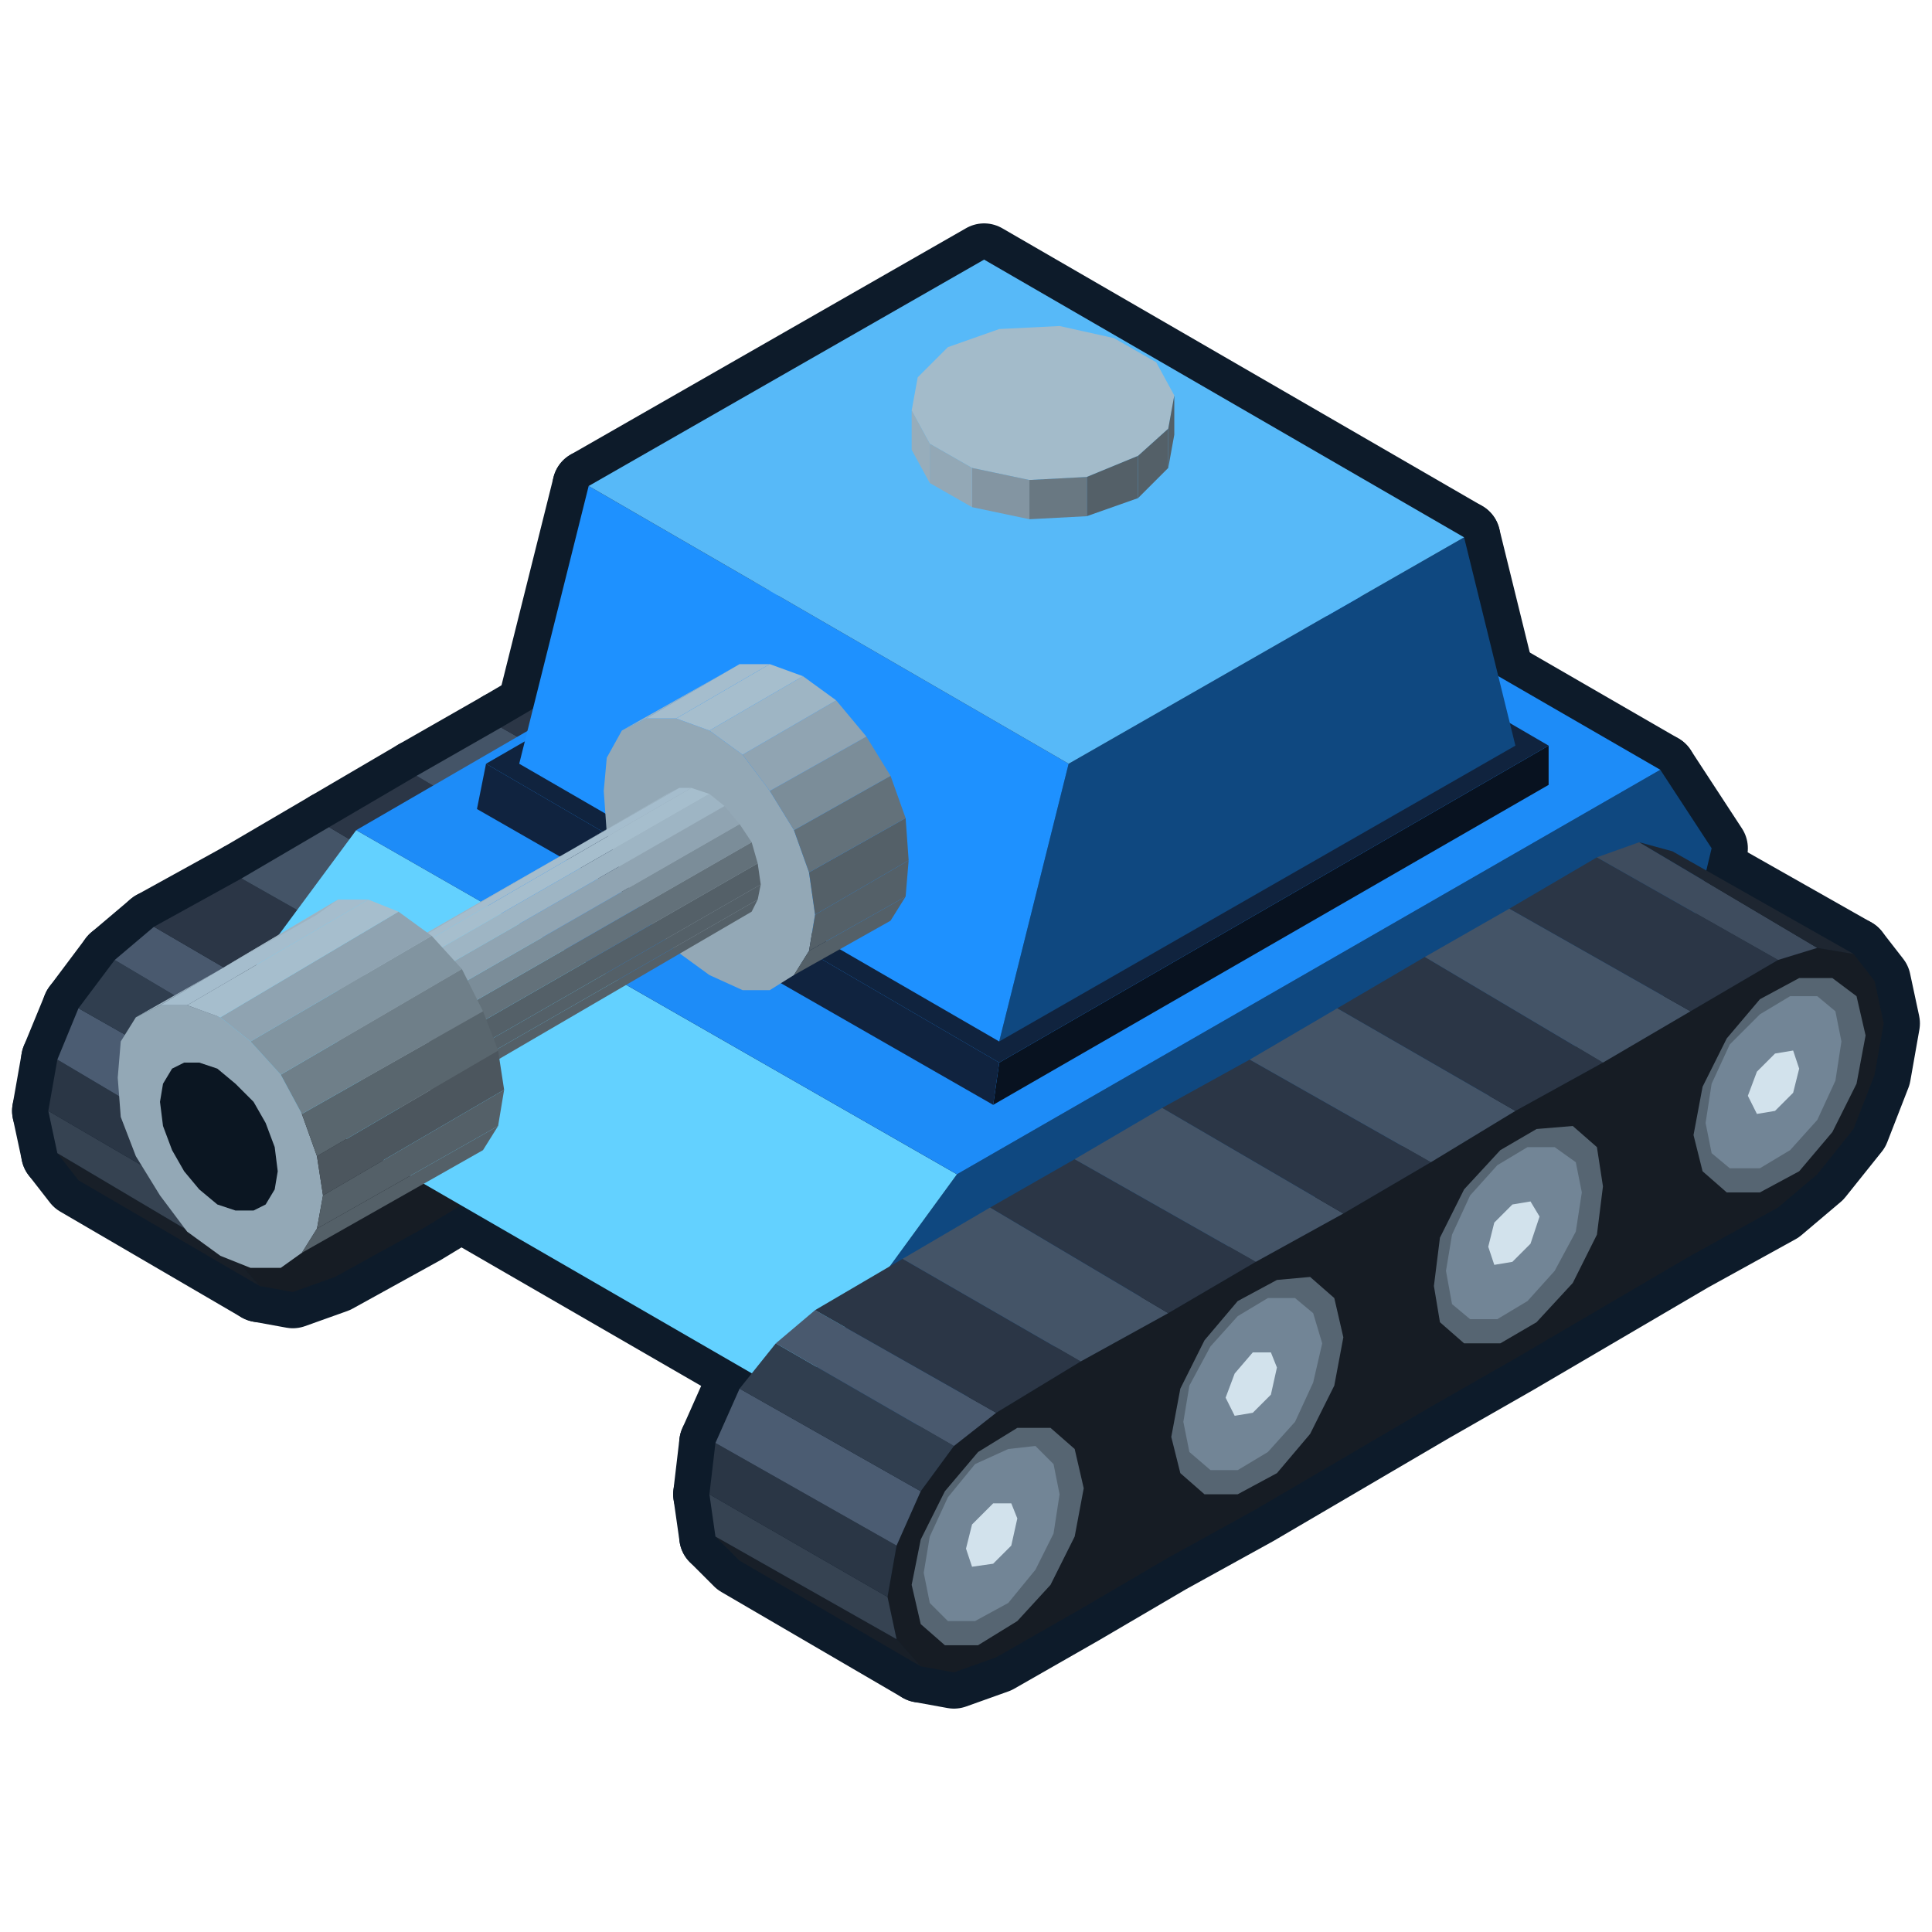
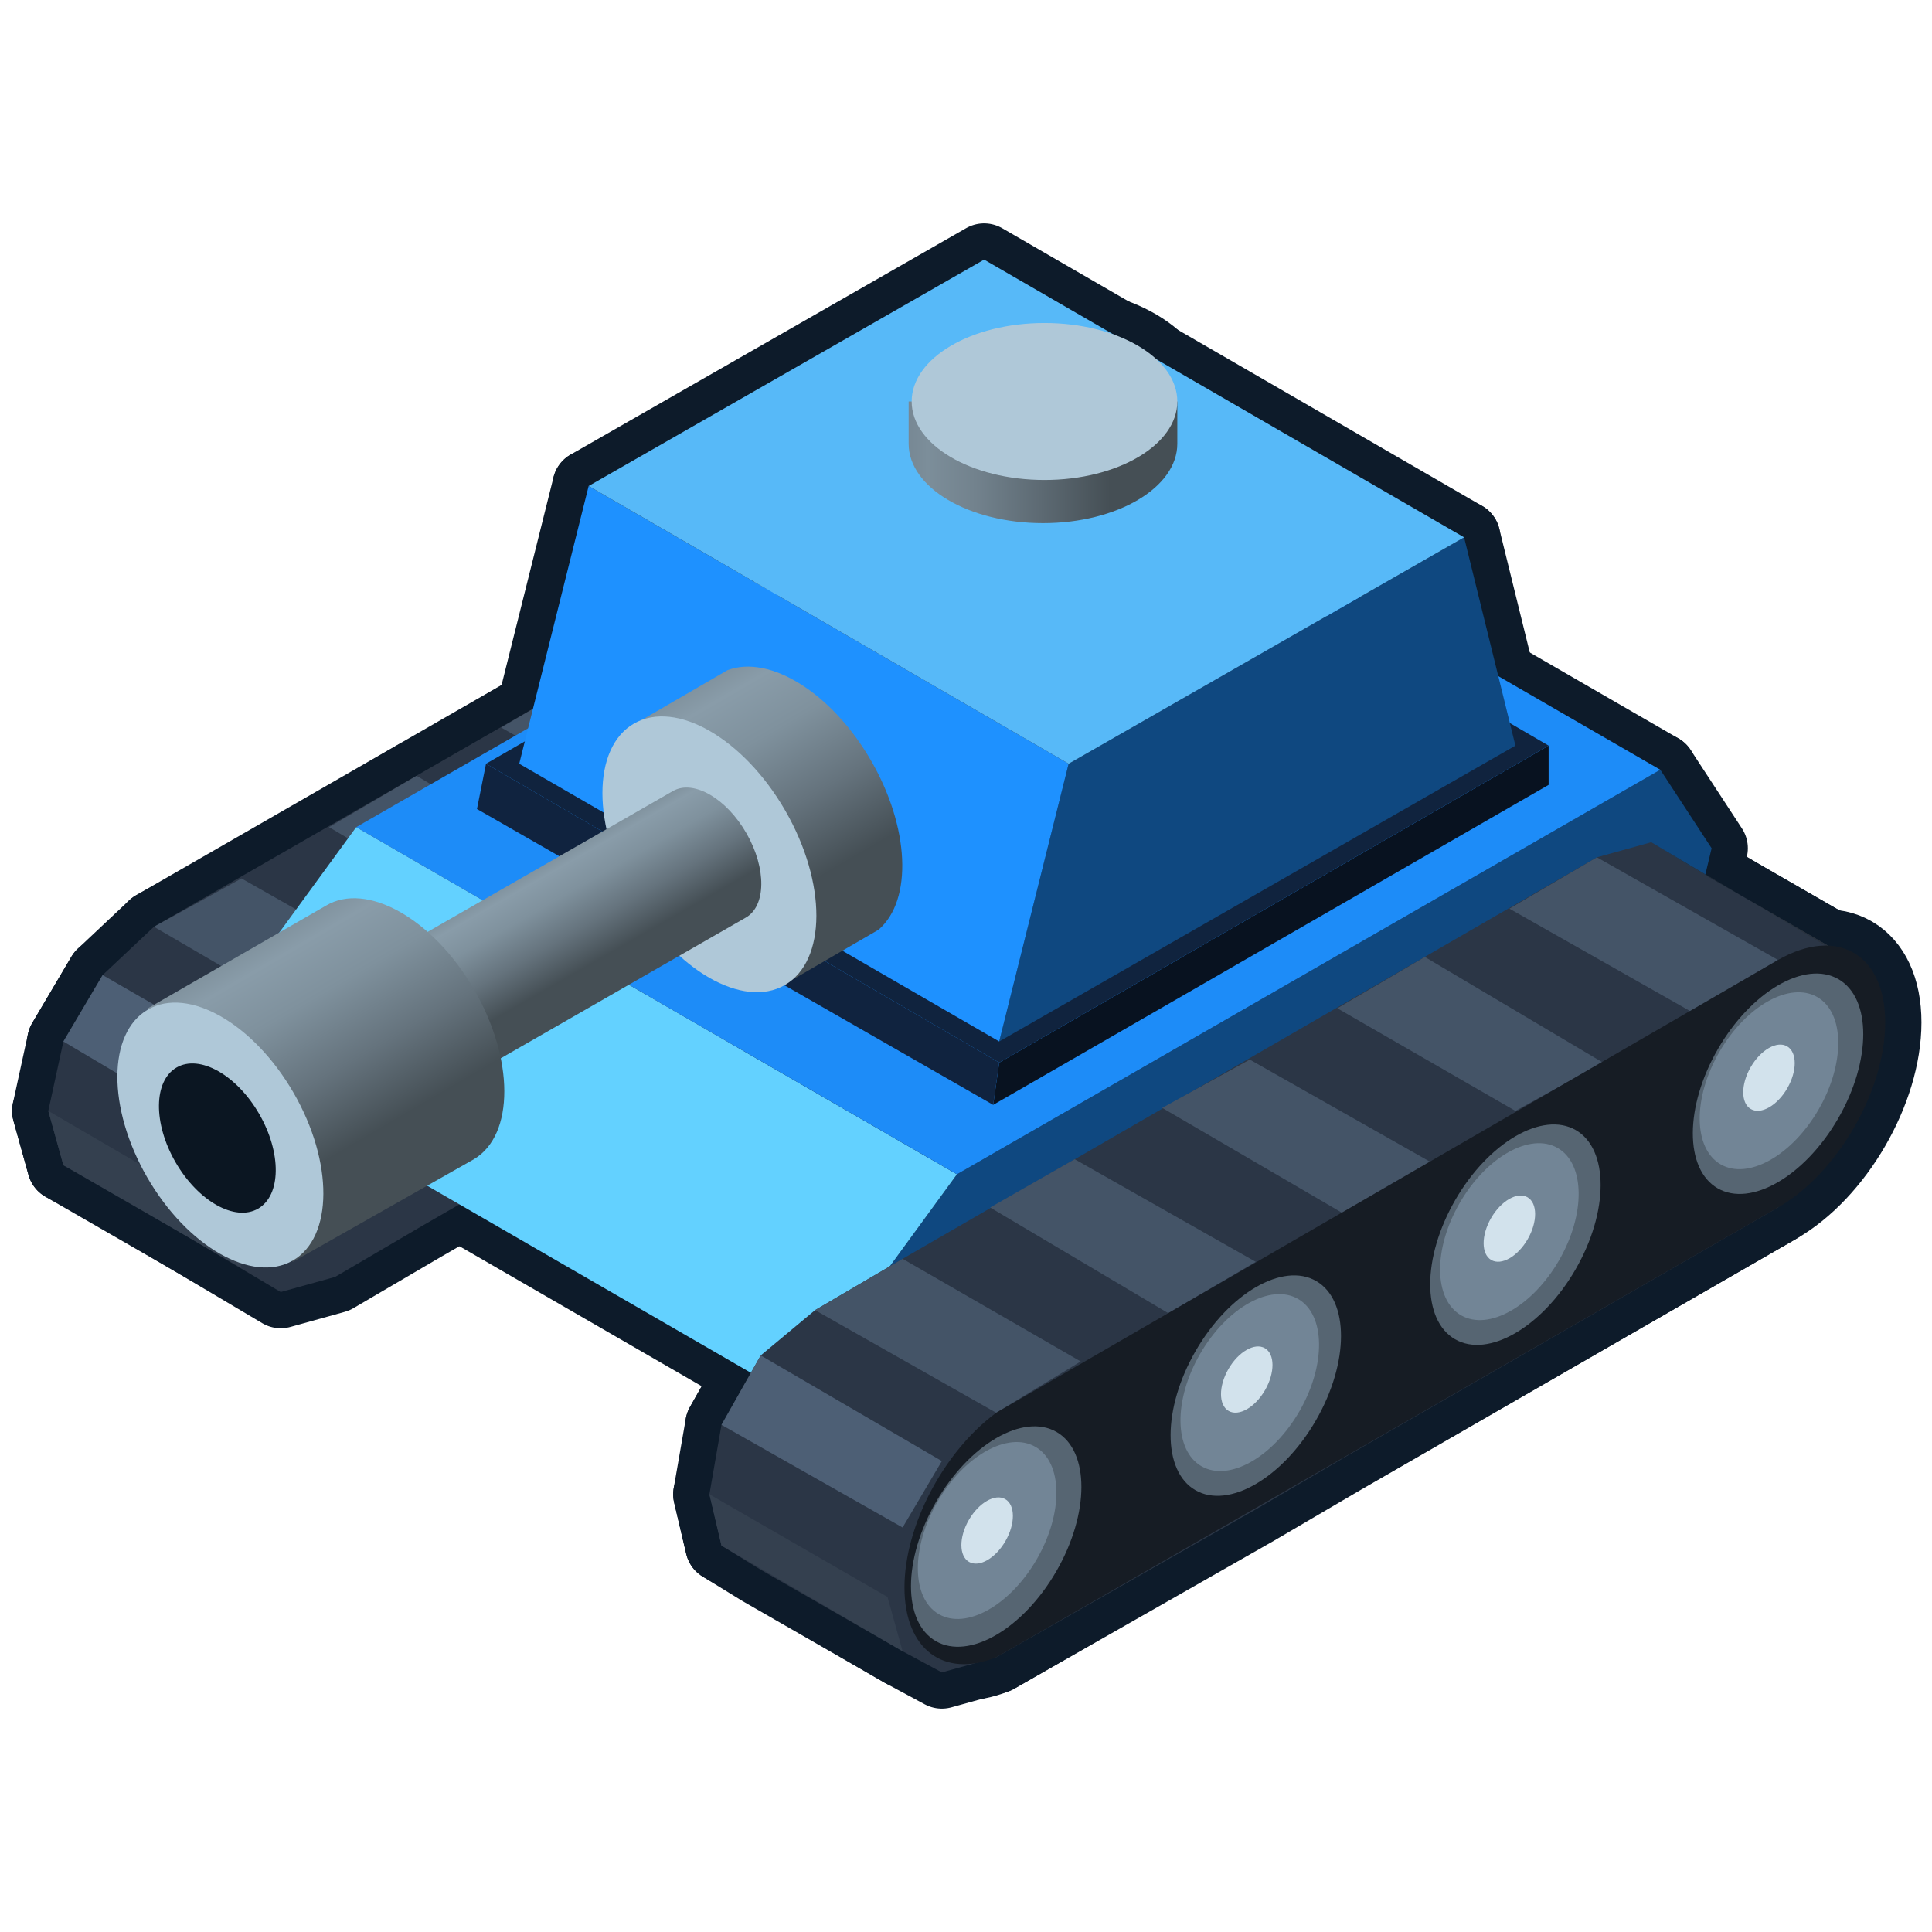
- <svg xmlns="http://www.w3.org/2000/svg" viewBox="0 0 64 64">
-   <g fill="#0d1b2a" stroke="#0d1b2a" stroke-width="2.4" stroke-linejoin="round">
-     <path d="M11.1 42.3L9.7 42.8L8.6 42.6L7.8 41.7L7.6 40.3L7.8 38.6L8.6 36.8L9.7 35.3L11.1 34.2L14 32.5L16.8 30.9L19.7 29.2L22.6 27.5L25.5 25.9L28.4 24.2L31.2 22.5L34.1 20.9L37 19.2L38.3 18.7L39.5 19L40.3 19.8L40.5 21.3L40.3 23L39.5 24.7L38.3 26.3L37 27.4L34.1 29L31.2 30.7L28.4 32.3L25.5 34L22.6 35.7L19.7 37.3L16.8 39L14 40.7Z" />
-     <path d="M2.6 39.1L1.9 38.2L7.8 41.7L8.6 42.6Z" />
-     <path d="M1.9 38.2L1.6 36.8L7.6 40.3L7.8 41.7Z" />
-     <path d="M1.6 36.8L1.9 35.1L7.8 38.6L7.6 40.3Z" />
-     <path d="M1.9 35.1L2.6 33.4L8.6 36.8L7.8 38.6Z" />
-     <path d="M2.6 33.4L3.8 31.8L9.7 35.3L8.6 36.8Z" />
-     <path d="M3.8 31.8L5.1 30.7L11.1 34.2L9.7 35.3Z" />
-     <path d="M5.1 30.7L8 29.1L14 32.5L11.1 34.2Z" />
-     <path d="M8 29.1L10.9 27.4L16.8 30.9L14 32.5Z" />
-     <path d="M10.9 27.4L13.8 25.7L19.7 29.2L16.8 30.9Z" />
-     <path d="M13.8 25.7L16.6 24.1L22.6 27.5L19.7 29.2Z" />
-     <path d="M16.6 24.1L19.5 22.4L25.5 25.9L22.6 27.5Z" />
-     <path d="M19.5 22.4L22.4 20.8L28.4 24.2L25.5 25.9Z" />
-     <path d="M22.4 20.8L25.3 19.1L31.2 22.5L28.4 24.2Z" />
-     <path d="M25.3 19.1L28.2 17.4L34.1 20.9L31.2 22.5Z" />
-     <path d="M28.2 17.4L31 15.8L37 19.2L34.1 20.9Z" />
-     <path d="M31 15.8L32.4 15.3L38.3 18.7L37 19.2Z" />
-     <path d="M32.4 15.3L33.5 15.5L39.5 19L38.3 18.7Z" />
-     <path d="M55.6 32.7L28.9 48.1L26.3 46.3L31.7 38.9L55 25.5L56.7 28.1Z" />
-     <path d="M6.4 34.8L11.8 27.5L31.7 38.9L26.3 46.3Z" />
-     <path d="M11.8 27.5L35.1 14L55 25.5L31.7 38.9Z" />
-     <path d="M33 54.9L31.6 55.4L30.5 55.2L29.7 54.3L29.4 52.9L29.7 51.2L30.5 49.4L31.6 47.9L33 46.8L35.8 45.1L38.7 43.5L41.6 41.8L44.5 40.2L47.4 38.5L50.2 36.8L53.1 35.2L56 33.5L58.9 31.8L60.2 31.4L61.4 31.6L62.1 32.5L62.4 33.9L62.1 35.6L61.4 37.4L60.2 38.9L58.9 40L56 41.6L53.1 43.3L50.2 45L47.4 46.6L44.5 48.3L41.6 50L38.7 51.6L35.8 53.3Z" />
-     <path d="M24.5 51.7L23.7 50.9L29.7 54.3L30.5 55.2Z" />
-     <path d="M23.7 50.9L23.5 49.5L29.4 52.9L29.7 54.3Z" />
-     <path d="M23.5 49.5L23.7 47.8L29.7 51.2L29.4 52.9Z" />
-     <path d="M23.7 47.8L24.5 46L30.5 49.4L29.7 51.2Z" />
-     <path d="M24.5 46L25.7 44.5L31.6 47.9L30.5 49.4Z" />
-     <path d="M25.7 44.5L27 43.4L33 46.8L31.6 47.9Z" />
-     <path d="M27 43.4L29.9 41.7L35.8 45.1L33 46.8Z" />
-     <path d="M29.9 41.7L32.8 40L38.7 43.5L35.8 45.1Z" />
-     <path d="M32.8 40L35.6 38.4L41.6 41.8L38.7 43.5Z" />
-     <path d="M35.6 38.4L38.5 36.7L44.5 40.2L41.6 41.8Z" />
-     <path d="M38.5 36.7L41.4 35.1L47.4 38.5L44.5 40.2Z" />
-     <path d="M41.4 35.1L44.3 33.4L50.2 36.8L47.4 38.5Z" />
-     <path d="M44.3 33.4L47.2 31.7L53.1 35.2L50.2 36.8Z" />
-     <path d="M47.2 31.7L50 30.1L56 33.5L53.1 35.2Z" />
-     <path d="M50 30.1L52.9 28.4L58.9 31.8L56 33.5Z" />
-     <path d="M52.9 28.4L54.3 27.9L60.2 31.4L58.9 31.8Z" />
-     <path d="M54.3 27.9L55.4 28.2L61.4 31.6L60.2 31.4Z" />
-     <path d="M56.1 37.6L56.4 36L57.2 34.4L58.3 33.1L59.6 32.4L60.7 32.4L61.5 33L61.8 34.3L61.5 35.9L60.7 37.5L59.6 38.8L58.3 39.5L57.2 39.5L56.4 38.8Z" />
-     <path d="M56.5 37.2L56.7 35.9L57.3 34.6L58.3 33.6L59.3 33L60.2 33L60.8 33.5L61 34.5L60.8 35.8L60.2 37.1L59.3 38.1L58.3 38.7L57.3 38.7L56.7 38.2Z" />
-     <path d="M57.9 36.3L58.2 35.5L58.8 34.9L59.4 34.8L59.6 35.4L59.4 36.2L58.8 36.8L58.2 36.9Z" />
-     <path d="M47.5 42.6L47.7 41L48.5 39.4L49.7 38.1L50.9 37.4L52.1 37.3L52.9 38L53.1 39.3L52.9 40.9L52.1 42.5L50.9 43.8L49.7 44.5L48.5 44.5L47.7 43.8Z" />
-     <path d="M47.9 42.1L48.1 40.9L48.7 39.6L49.6 38.6L50.6 38L51.5 38L52.2 38.5L52.4 39.5L52.2 40.8L51.5 42.1L50.6 43.1L49.6 43.7L48.7 43.7L48.1 43.2Z" />
-     <path d="M49.3 41.3L49.5 40.5L50.1 39.9L50.7 39.8L51 40.3L50.7 41.2L50.1 41.8L49.5 41.9Z" />
-     <path d="M38.8 47.6L39.1 46L39.9 44.4L41 43.1L42.3 42.4L43.4 42.3L44.2 43L44.5 44.3L44.2 45.9L43.4 47.5L42.3 48.8L41 49.5L39.9 49.5L39.1 48.8Z" />
-     <path d="M39.2 47.1L39.4 45.9L40.1 44.6L41 43.6L42 43L42.9 43L43.5 43.5L43.8 44.5L43.5 45.8L42.9 47.1L42 48.1L41 48.7L40.1 48.7L39.4 48.1Z" />
-     <path d="M40.6 46.3L40.9 45.5L41.5 44.8L42.1 44.8L42.3 45.3L42.1 46.2L41.5 46.8L40.9 46.9Z" />
-     <path d="M30.2 52.5L30.5 51L31.3 49.4L32.4 48.1L33.7 47.3L34.8 47.3L35.6 48L35.9 49.3L35.6 50.9L34.8 52.5L33.7 53.7L32.4 54.5L31.3 54.5L30.5 53.8Z" />
-     <path d="M30.6 52.1L30.8 50.9L31.4 49.6L32.3 48.5L33.4 48L34.3 47.9L34.9 48.5L35.1 49.5L34.9 50.8L34.3 52L33.4 53.1L32.3 53.7L31.4 53.7L30.8 53.1Z" />
-     <path d="M32 51.3L32.2 50.5L32.9 49.8L33.5 49.8L33.7 50.3L33.5 51.2L32.9 51.8L32.2 51.9Z" />
-     <path d="M51.3 26L32.9 36.6L33.1 35.2L51.3 24.7Z" />
-     <path d="M15.8 26.8L16.1 25.3L33.1 35.2L32.9 36.6Z" />
-     <path d="M16.1 25.3L34.3 14.8L51.3 24.7L33.1 35.2Z" />
-     <path d="M50.2 24.7L33.1 34.5L35.4 25.3L48.5 17.8Z" />
-     <path d="M17.2 25.3L19.5 16.1L35.4 25.3L33.1 34.5Z" />
-     <path d="M19.5 16.1L32.6 8.6L48.5 17.8L35.4 25.3Z" />
-     <path d="M37.7 15.1L36 15.8L34.1 15.9L32.2 15.5L30.8 14.7L30.2 13.6L30.4 12.5L31.4 11.5L33.1 10.9L35.1 10.8L36.9 11.2L38.3 12L38.9 13.1L38.7 14.2Z" />
-     <path d="M37.7 16.5L36 17.1L36 15.8L37.7 15.1Z" />
-     <path d="M36 17.1L34.1 17.2L34.1 15.9L36 15.8Z" />
-     <path d="M34.1 17.2L32.2 16.8L32.2 15.5L34.1 15.9Z" />
-     <path d="M32.2 16.8L30.8 16L30.8 14.7L32.2 15.5Z" />
-     <path d="M30.8 16L30.2 14.9L30.2 13.6L30.8 14.7Z" />
-     <path d="M38.9 14.4L38.7 15.5L38.7 14.2L38.9 13.1Z" />
-     <path d="M38.7 15.5L37.7 16.5L37.7 15.1L38.7 14.2Z" />
-     <path d="M27 30.3L26.8 28.9L26.3 27.5L25.5 26.2L24.6 25L23.5 24.2L22.4 23.8L21.4 23.8L20.6 24.2L20.1 25.1L20 26.2L20.1 27.6L20.6 29L21.4 30.4L22.4 31.5L23.5 32.3L24.6 32.8L25.5 32.8L26.3 32.3L26.8 31.5Z" />
-     <path d="M30.1 28.5L30 27.1L26.8 28.9L27 30.3Z" />
-     <path d="M30 27.1L29.5 25.7L26.3 27.5L26.8 28.9Z" />
-     <path d="M29.5 25.7L28.7 24.4L25.5 26.2L26.3 27.5Z" />
-     <path d="M28.7 24.4L27.7 23.2L24.6 25L25.5 26.2Z" />
-     <path d="M27.7 23.2L26.6 22.4L23.5 24.2L24.6 25Z" />
-     <path d="M26.6 22.4L25.5 22L22.4 23.8L23.5 24.2Z" />
-     <path d="M25.5 22L24.5 22L21.4 23.8L22.4 23.8Z" />
-     <path d="M24.5 22L23.8 22.4L20.6 24.2L21.4 23.8Z" />
-     <path d="M29.5 30.5L30 29.7L26.8 31.5L26.3 32.3Z" />
-     <path d="M30 29.7L30.1 28.5L27 30.3L26.8 31.5Z" />
-     <path d="M14.4 35.5L14.3 34.8L14.1 34.1L13.7 33.5L13.2 32.9L12.7 32.5L12.2 32.3L11.7 32.3L11.3 32.6L11.1 33L11 33.5L11.1 34.2L11.3 34.9L11.7 35.5L12.2 36.1L12.7 36.5L13.2 36.7L13.7 36.7L14.1 36.5L14.3 36Z" />
-     <path d="M25.2 29.3L25.1 28.6L14.3 34.8L14.4 35.5Z" />
-     <path d="M25.1 28.6L24.9 27.9L14.1 34.1L14.3 34.8Z" />
-     <path d="M24.9 27.9L24.5 27.3L13.7 33.5L14.1 34.1Z" />
-     <path d="M24.5 27.3L24 26.7L13.2 32.9L13.7 33.5Z" />
-     <path d="M24 26.7L23.5 26.3L12.7 32.5L13.2 32.9Z" />
-     <path d="M23.5 26.3L22.9 26.1L12.2 32.3L12.7 32.5Z" />
-     <path d="M22.9 26.1L22.5 26.1L11.7 32.3L12.2 32.3Z" />
-     <path d="M22.5 26.1L22.1 26.3L11.3 32.6L11.7 32.3Z" />
-     <path d="M24.9 30.2L25.1 29.8L14.3 36L14.1 36.5Z" />
-     <path d="M25.1 29.8L25.2 29.3L14.4 35.5L14.3 36Z" />
-     <path d="M10.7 39.6L10.5 38.3L10 36.9L9.3 35.6L8.3 34.5L7.3 33.7L6.2 33.3L5.3 33.3L4.5 33.7L4 34.5L3.9 35.7L4 37L4.5 38.3L5.3 39.6L6.2 40.8L7.3 41.6L8.3 42L9.3 42L10 41.5L10.5 40.7Z" />
-     <path d="M16.7 36.1L16.5 34.8L10.5 38.3L10.7 39.6Z" />
-     <path d="M16.5 34.8L16 33.5L10 36.9L10.5 38.3Z" />
-     <path d="M16 33.5L15.3 32.1L9.3 35.6L10 36.9Z" />
-     <path d="M15.3 32.1L14.3 31L8.3 34.5L9.3 35.6Z" />
-     <path d="M14.3 31L13.2 30.2L7.3 33.7L8.3 34.5Z" />
-     <path d="M13.2 30.2L12.2 29.8L6.2 33.3L7.3 33.7Z" />
-     <path d="M12.2 29.8L11.2 29.8L5.3 33.3L6.2 33.3Z" />
-     <path d="M11.2 29.8L10.5 30.3L4.5 33.7L5.3 33.3Z" />
-     <path d="M16 38.1L16.5 37.3L10.5 40.7L10 41.5Z" />
-     <path d="M16.5 37.3L16.7 36.1L10.7 39.6L10.5 40.7Z" />
-     <path d="M9.2 38.8L9.1 38L8.8 37.2L8.4 36.5L7.8 35.9L7.2 35.4L6.6 35.2L6.1 35.2L5.7 35.4L5.4 35.9L5.3 36.5L5.4 37.3L5.7 38.1L6.1 38.8L6.6 39.4L7.2 39.9L7.8 40.1L8.4 40.1L8.8 39.9L9.1 39.4Z" />
-   </g>
-   <g>
-     <path d="M11.1 42.3L9.7 42.8L8.6 42.6L7.8 41.7L7.6 40.3L7.8 38.6L8.6 36.8L9.7 35.3L11.1 34.2L14 32.5L16.8 30.9L19.7 29.2L22.6 27.5L25.5 25.9L28.4 24.2L31.2 22.5L34.1 20.9L37 19.2L38.3 18.7L39.5 19L40.3 19.8L40.5 21.3L40.3 23L39.5 24.7L38.3 26.3L37 27.4L34.1 29L31.2 30.7L28.4 32.3L25.5 34L22.6 35.7L19.7 37.3L16.8 39L14 40.7Z" fill="#161c24" />
-     <path d="M2.6 39.1L1.9 38.2L7.8 41.7L8.6 42.6Z" fill="#181f28" />
-     <path d="M1.9 38.2L1.6 36.8L7.6 40.3L7.8 41.7Z" fill="#364352" />
-     <path d="M1.6 36.8L1.9 35.1L7.8 38.6L7.6 40.3Z" fill="#2a3645" />
-     <path d="M1.9 35.1L2.6 33.4L8.6 36.8L7.8 38.6Z" fill="#4b5c72" />
-     <path d="M2.6 33.4L3.8 31.8L9.7 35.3L8.6 36.8Z" fill="#303e4f" />
-     <path d="M3.8 31.8L5.1 30.7L11.1 34.2L9.7 35.3Z" fill="#49596e" />
-     <path d="M5.1 30.7L8 29.1L14 32.5L11.1 34.2Z" fill="#2b3646" />
-     <path d="M8 29.1L10.9 27.4L16.8 30.9L14 32.5Z" fill="#445467" />
-     <path d="M10.9 27.4L13.8 25.7L19.7 29.2L16.8 30.9Z" fill="#2b3646" />
-     <path d="M13.8 25.7L16.6 24.1L22.6 27.5L19.7 29.2Z" fill="#445467" />
-     <path d="M16.6 24.1L19.5 22.4L25.5 25.9L22.6 27.5Z" fill="#2b3646" />
-     <path d="M19.5 22.4L22.4 20.8L28.4 24.2L25.5 25.9Z" fill="#445467" />
-     <path d="M22.4 20.8L25.3 19.1L31.2 22.5L28.4 24.2Z" fill="#2b3646" />
-     <path d="M25.3 19.1L28.2 17.4L34.1 20.9L31.2 22.5Z" fill="#445467" />
-     <path d="M28.2 17.4L31 15.8L37 19.2L34.1 20.9Z" fill="#2b3646" />
-     <path d="M31 15.8L32.4 15.3L38.3 18.7L37 19.2Z" fill="#3e4c5e" />
-     <path d="M32.4 15.3L33.5 15.5L39.5 19L38.3 18.7Z" fill="#1e2631" />
-     <path d="M55.6 32.7L28.9 48.1L26.3 46.3L31.7 38.9L55 25.5L56.7 28.1Z" fill="#0f4880" />
-     <path d="M6.4 34.8L11.8 27.5L31.7 38.9L26.3 46.3Z" fill="#63d1ff" />
-     <path d="M11.8 27.5L35.1 14L55 25.5L31.7 38.9Z" fill="#1d8cf8" />
-     <path d="M33 54.9L31.6 55.4L30.5 55.2L29.7 54.3L29.4 52.9L29.7 51.2L30.5 49.4L31.6 47.9L33 46.8L35.8 45.1L38.7 43.5L41.6 41.8L44.5 40.2L47.4 38.5L50.2 36.8L53.1 35.2L56 33.5L58.9 31.8L60.2 31.4L61.4 31.6L62.1 32.5L62.4 33.9L62.1 35.6L61.4 37.4L60.2 38.9L58.9 40L56 41.6L53.1 43.3L50.2 45L47.4 46.6L44.5 48.3L41.6 50L38.7 51.6L35.8 53.3Z" fill="#161c24" />
-     <path d="M24.5 51.7L23.7 50.9L29.7 54.3L30.5 55.2Z" fill="#181f28" />
-     <path d="M23.7 50.9L23.5 49.5L29.4 52.9L29.7 54.3Z" fill="#364352" />
-     <path d="M23.5 49.5L23.7 47.8L29.7 51.2L29.4 52.9Z" fill="#2a3645" />
-     <path d="M23.7 47.8L24.5 46L30.5 49.4L29.7 51.2Z" fill="#4b5c72" />
-     <path d="M24.5 46L25.7 44.5L31.6 47.9L30.5 49.4Z" fill="#303e4f" />
-     <path d="M25.7 44.5L27 43.4L33 46.8L31.6 47.9Z" fill="#49596e" />
-     <path d="M27 43.4L29.9 41.7L35.8 45.1L33 46.8Z" fill="#2b3646" />
-     <path d="M29.9 41.7L32.8 40L38.7 43.5L35.8 45.1Z" fill="#445467" />
-     <path d="M32.8 40L35.6 38.4L41.6 41.8L38.7 43.5Z" fill="#2b3646" />
-     <path d="M35.6 38.4L38.5 36.7L44.5 40.2L41.6 41.8Z" fill="#445467" />
-     <path d="M38.5 36.7L41.4 35.1L47.4 38.5L44.5 40.2Z" fill="#2b3646" />
-     <path d="M41.4 35.1L44.3 33.4L50.2 36.8L47.4 38.5Z" fill="#445467" />
-     <path d="M44.3 33.4L47.2 31.7L53.1 35.2L50.2 36.8Z" fill="#2b3646" />
-     <path d="M47.2 31.7L50 30.1L56 33.5L53.1 35.2Z" fill="#445467" />
-     <path d="M50 30.1L52.9 28.4L58.9 31.8L56 33.5Z" fill="#2b3646" />
-     <path d="M52.9 28.4L54.3 27.9L60.2 31.4L58.9 31.8Z" fill="#3e4c5e" />
-     <path d="M54.3 27.9L55.4 28.2L61.4 31.6L60.2 31.4Z" fill="#1e2631" />
-     <path d="M56.1 37.6L56.4 36L57.2 34.4L58.3 33.1L59.6 32.4L60.7 32.4L61.5 33L61.8 34.3L61.5 35.9L60.7 37.5L59.6 38.8L58.3 39.5L57.2 39.5L56.4 38.8Z" fill="#566572" />
-     <path d="M56.5 37.2L56.7 35.9L57.3 34.6L58.3 33.6L59.3 33L60.2 33L60.8 33.5L61 34.5L60.8 35.8L60.2 37.1L59.3 38.1L58.3 38.7L57.3 38.7L56.7 38.2Z" fill="#728596" />
-     <path d="M57.9 36.3L58.2 35.5L58.8 34.9L59.4 34.8L59.6 35.4L59.4 36.2L58.8 36.8L58.2 36.9Z" fill="#d2e2ec" />
-     <path d="M47.5 42.6L47.7 41L48.5 39.4L49.7 38.1L50.9 37.4L52.1 37.3L52.9 38L53.1 39.3L52.9 40.9L52.1 42.5L50.9 43.8L49.7 44.5L48.5 44.5L47.7 43.8Z" fill="#566572" />
-     <path d="M47.9 42.1L48.1 40.9L48.7 39.6L49.6 38.6L50.6 38L51.5 38L52.2 38.5L52.4 39.5L52.2 40.8L51.5 42.1L50.6 43.1L49.6 43.7L48.7 43.7L48.1 43.2Z" fill="#728596" />
-     <path d="M49.3 41.3L49.5 40.5L50.1 39.9L50.7 39.8L51 40.3L50.7 41.2L50.1 41.8L49.5 41.9Z" fill="#d2e2ec" />
-     <path d="M38.8 47.6L39.1 46L39.9 44.4L41 43.1L42.3 42.4L43.4 42.3L44.2 43L44.5 44.3L44.2 45.9L43.4 47.5L42.3 48.8L41 49.5L39.9 49.5L39.1 48.8Z" fill="#566572" />
-     <path d="M39.2 47.1L39.4 45.9L40.1 44.6L41 43.6L42 43L42.9 43L43.5 43.5L43.8 44.5L43.5 45.8L42.9 47.1L42 48.1L41 48.7L40.1 48.7L39.4 48.1Z" fill="#728596" />
-     <path d="M40.6 46.3L40.9 45.5L41.5 44.8L42.1 44.8L42.3 45.3L42.1 46.2L41.5 46.8L40.9 46.9Z" fill="#d2e2ec" />
-     <path d="M30.2 52.5L30.5 51L31.3 49.4L32.4 48.1L33.7 47.3L34.8 47.3L35.6 48L35.9 49.3L35.6 50.9L34.8 52.5L33.7 53.7L32.4 54.5L31.3 54.5L30.5 53.8Z" fill="#566572" />
-     <path d="M30.6 52.1L30.8 50.9L31.4 49.6L32.3 48.5L33.4 48L34.3 47.9L34.9 48.5L35.1 49.5L34.9 50.8L34.3 52L33.4 53.1L32.3 53.7L31.4 53.7L30.8 53.1Z" fill="#728596" />
-     <path d="M32 51.3L32.2 50.5L32.9 49.8L33.5 49.8L33.7 50.3L33.5 51.2L32.9 51.8L32.2 51.9Z" fill="#d2e2ec" />
-     <path d="M51.3 26L32.9 36.6L33.1 35.2L51.3 24.7Z" fill="#081220" />
-     <path d="M15.8 26.8L16.1 25.3L33.1 35.2L32.9 36.6Z" fill="#10233f" />
-     <path d="M16.1 25.3L34.3 14.8L51.3 24.7L33.1 35.2Z" fill="#10233e" />
-     <path d="M50.2 24.7L33.1 34.5L35.4 25.3L48.5 17.8Z" fill="#0f4880" />
-     <path d="M17.2 25.3L19.5 16.1L35.4 25.3L33.1 34.5Z" fill="#1e91ff" />
-     <path d="M19.5 16.1L32.6 8.6L48.5 17.8L35.4 25.3Z" fill="#57b9f8" />
-     <path d="M37.7 15.1L36 15.8L34.1 15.9L32.2 15.5L30.8 14.7L30.2 13.6L30.4 12.5L31.4 11.5L33.1 10.9L35.1 10.8L36.9 11.2L38.3 12L38.9 13.1L38.7 14.2Z" fill="#a3bbca" />
-     <path d="M37.7 16.5L36 17.1L36 15.8L37.7 15.1Z" fill="#546068" />
-     <path d="M36 17.1L34.1 17.2L34.1 15.9L36 15.8Z" fill="#697882" />
-     <path d="M34.1 17.2L32.2 16.8L32.2 15.5L34.1 15.9Z" fill="#8395a2" />
-     <path d="M32.2 16.8L30.8 16L30.8 14.7L32.2 15.5Z" fill="#93a8b6" />
-     <path d="M30.8 16L30.2 14.9L30.2 13.6L30.8 14.7Z" fill="#97adbb" />
-     <path d="M38.9 14.4L38.7 15.5L38.7 14.2L38.9 13.1Z" fill="#546068" />
-     <path d="M38.7 15.5L37.7 16.5L37.7 15.1L38.7 14.2Z" fill="#546068" />
-     <path d="M27 30.3L26.8 28.9L26.3 27.5L25.5 26.2L24.6 25L23.5 24.2L22.4 23.8L21.4 23.8L20.6 24.2L20.1 25.1L20 26.2L20.1 27.6L20.6 29L21.4 30.4L22.4 31.5L23.5 32.3L24.6 32.8L25.5 32.8L26.3 32.3L26.8 31.5Z" fill="#93a8b6" />
-     <path d="M30.1 28.5L30 27.1L26.8 28.9L27 30.3Z" fill="#546068" />
-     <path d="M30 27.1L29.5 25.7L26.3 27.5L26.8 28.9Z" fill="#63717a" />
-     <path d="M29.5 25.7L28.7 24.4L25.5 26.2L26.3 27.5Z" fill="#7b8d99" />
-     <path d="M28.7 24.4L27.7 23.2L24.6 25L25.5 26.2Z" fill="#90a4b2" />
-     <path d="M27.7 23.2L26.6 22.4L23.5 24.2L24.6 25Z" fill="#9eb5c4" />
-     <path d="M26.6 22.4L25.5 22L22.4 23.8L23.5 24.2Z" fill="#a6becd" />
-     <path d="M25.5 22L24.5 22L21.4 23.8L22.4 23.8Z" fill="#a5bdcd" />
-     <path d="M24.5 22L23.8 22.4L20.6 24.2L21.4 23.8Z" fill="#9db3c2" />
-     <path d="M29.5 30.5L30 29.7L26.8 31.5L26.3 32.3Z" fill="#546068" />
-     <path d="M30 29.7L30.1 28.5L27 30.3L26.8 31.5Z" fill="#546068" />
-     <path d="M14.4 35.5L14.3 34.8L14.1 34.1L13.7 33.5L13.2 32.9L12.7 32.5L12.2 32.3L11.7 32.3L11.3 32.6L11.1 33L11 33.5L11.1 34.2L11.3 34.9L11.7 35.5L12.2 36.1L12.7 36.5L13.2 36.7L13.7 36.7L14.1 36.5L14.3 36Z" fill="#93a8b6" />
-     <path d="M25.2 29.3L25.1 28.6L14.3 34.8L14.4 35.5Z" fill="#546068" />
-     <path d="M25.1 28.6L24.9 27.9L14.1 34.1L14.3 34.8Z" fill="#63717a" />
-     <path d="M24.9 27.9L24.5 27.3L13.7 33.5L14.1 34.1Z" fill="#7b8d99" />
-     <path d="M24.5 27.3L24 26.7L13.2 32.9L13.7 33.5Z" fill="#90a4b2" />
-     <path d="M24 26.7L23.5 26.3L12.7 32.5L13.2 32.9Z" fill="#9eb5c4" />
-     <path d="M23.5 26.3L22.9 26.1L12.2 32.3L12.7 32.5Z" fill="#a6becd" />
-     <path d="M22.9 26.1L22.5 26.1L11.7 32.3L12.2 32.3Z" fill="#a5bdcd" />
-     <path d="M22.5 26.1L22.1 26.3L11.3 32.6L11.7 32.3Z" fill="#9db3c2" />
-     <path d="M24.9 30.2L25.1 29.8L14.3 36L14.1 36.5Z" fill="#546068" />
-     <path d="M25.1 29.8L25.2 29.3L14.4 35.5L14.3 36Z" fill="#546068" />
-     <path d="M10.7 39.6L10.5 38.3L10 36.9L9.3 35.6L8.3 34.5L7.3 33.7L6.2 33.3L5.3 33.3L4.5 33.7L4 34.5L3.9 35.7L4 37L4.5 38.3L5.3 39.6L6.2 40.8L7.3 41.6L8.3 42L9.3 42L10 41.5L10.5 40.7Z" fill="#93a8b6" />
-     <path d="M16.7 36.1L16.5 34.8L10.5 38.3L10.7 39.6Z" fill="#4c565e" />
-     <path d="M16.5 34.8L16 33.5L10 36.9L10.5 38.3Z" fill="#59666e" />
-     <path d="M16 33.5L15.3 32.1L9.3 35.6L10 36.9Z" fill="#6f7f89" />
-     <path d="M15.3 32.1L14.3 31L8.3 34.5L9.3 35.6Z" fill="#8194a0" />
-     <path d="M14.3 31L13.2 30.2L7.3 33.7L8.3 34.5Z" fill="#8fa3b1" />
-     <path d="M13.2 30.2L12.2 29.8L6.2 33.3L7.3 33.7Z" fill="#a6becd" />
-     <path d="M12.2 29.8L11.2 29.8L5.3 33.3L6.2 33.3Z" fill="#a5bdcd" />
-     <path d="M11.2 29.8L10.5 30.3L4.5 33.7L5.3 33.3Z" fill="#9db3c2" />
-     <path d="M16 38.1L16.5 37.3L10.5 40.7L10 41.5Z" fill="#546068" />
-     <path d="M16.5 37.3L16.7 36.1L10.7 39.6L10.5 40.7Z" fill="#546068" />
-     <path d="M9.2 38.8L9.1 38L8.8 37.2L8.4 36.5L7.8 35.9L7.2 35.4L6.6 35.2L6.1 35.2L5.7 35.4L5.4 35.9L5.3 36.5L5.4 37.3L5.7 38.1L6.1 38.8L6.6 39.4L7.2 39.9L7.8 40.1L8.4 40.1L8.8 39.9L9.1 39.4Z" fill="#0b1622" />
-   </g>
+ <svg xmlns="http://www.w3.org/2000/svg" xmlns:xlink="http://www.w3.org/1999/xlink" viewBox="0 0 64 64">
+   <defs>
+     <linearGradient id="g0" gradientUnits="userSpaceOnUse" x1="39" y1="14.7" x2="30.1" y2="14.7">
+       <stop offset="0" stop-color="#454f55" />
+       <stop offset="0.07" stop-color="#454f55" />
+       <stop offset="0.25" stop-color="#454f55" />
+       <stop offset="0.5" stop-color="#5c6972" />
+       <stop offset="0.75" stop-color="#72828d" />
+       <stop offset="0.93" stop-color="#7c8e9a" />
+       <stop offset="1" stop-color="#778894" />
+     </linearGradient>
+     <linearGradient id="g1" gradientUnits="userSpaceOnUse" x1="29.1" y1="30.8" x2="24.1" y2="22.2">
+       <stop offset="0" stop-color="#454f55" />
+       <stop offset="0.07" stop-color="#454f55" />
+       <stop offset="0.25" stop-color="#454f55" />
+       <stop offset="0.5" stop-color="#65737d" />
+       <stop offset="0.75" stop-color="#7f919d" />
+       <stop offset="0.93" stop-color="#899ca9" />
+       <stop offset="1" stop-color="#81939f" />
+     </linearGradient>
+     <linearGradient id="g2" gradientUnits="userSpaceOnUse" x1="24.7" y1="30.4" x2="22.3" y2="26.2">
+       <stop offset="0" stop-color="#454f55" />
+       <stop offset="0.07" stop-color="#454f55" />
+       <stop offset="0.25" stop-color="#454f55" />
+       <stop offset="0.5" stop-color="#65737d" />
+       <stop offset="0.75" stop-color="#7f919d" />
+       <stop offset="0.93" stop-color="#899ca9" />
+       <stop offset="1" stop-color="#81939f" />
+     </linearGradient>
+     <linearGradient id="g3" gradientUnits="userSpaceOnUse" x1="15.7" y1="38.4" x2="10.8" y2="30">
+       <stop offset="0" stop-color="#454f55" />
+       <stop offset="0.07" stop-color="#454f55" />
+       <stop offset="0.25" stop-color="#454f55" />
+       <stop offset="0.5" stop-color="#65737d" />
+       <stop offset="0.75" stop-color="#7f919d" />
+       <stop offset="0.93" stop-color="#899ca9" />
+       <stop offset="1" stop-color="#81939f" />
+     </linearGradient>
+     <g id="t">
+       <path d="M1.6 36.8 2.1 34.5 3.4 32.3 5.1 30.7 31 15.8 32.8 15.3 34.1 16 38.8 18.7 40.1 19.5 40.5 21.2 40.1 23.6 38.8 25.8 37 27.4 34.1 29 14 40.6 11.1 42.3 9.3 42.8 3.4 39.3 2.1 38.6Z" fill="#2b3646" />
+       <path d="M2.1 38.6 1.6 36.8 7.6 40.3 8 42Z" fill="#34404f" />
+       <path d="M2.1 34.5 3.4 32.3 9.3 35.7 8 38Z" fill="#4d5f75" />
+       <path d="M5.1 30.7 8 29.1 14 32.5 11.1 34.2Z" fill="#445467" />
+       <path d="M10.9 27.4 13.8 25.7 19.7 29.2 16.8 30.9Z" fill="#445467" />
+       <path d="M16.6 24.1 19.5 22.4 25.5 25.9 22.6 27.5Z" fill="#445467" />
+       <path d="M22.4 20.8 25.3 19.1 31.2 22.5 28.4 24.2Z" fill="#445467" />
+       <path d="M28.2 17.4 31 15.8 37 19.2 34.1 20.9Z" fill="#445467" />
+       <path d="M32.8 15.3 34.1 16 40.1 19.5 38.8 18.7Z" fill="#28313c" />
+       <path d="M55.6 32.7 28.9 48.1 26.3 46.3 31.7 38.9 55 25.5 56.7 28.1Z" fill="#0f4880" />
+       <path d="M6.4 34.8 11.8 27.4 31.7 38.9 26.3 46.3Z" fill="#63d1ff" />
+       <path d="M11.8 27.4 35.1 14 55 25.5 31.7 38.9Z" fill="#1d8cf8" />
+       <path d="M23.5 49.5 23.9 47.2 25.2 44.9 27 43.4 29.9 41.7 52.9 28.4 54.7 27.9 56 28.7 61.9 32.1 62.4 33.9 61.9 36.2 60.6 38.4 58.9 40 44.5 48.3 41.6 50 33 54.9 31.2 55.4 29.9 54.7 25.2 52 23.9 51.2Z" fill="#2b3646" />
+       <path d="M23.9 51.2 23.5 49.5 29.4 52.9 29.9 54.7Z" fill="#34404f" />
+       <path d="M23.9 47.2 25.2 44.9 31.2 48.4 29.9 50.6Z" fill="#4d5f75" />
+       <path d="M27 43.4 29.9 41.7 35.8 45.1 33 46.8Z" fill="#445467" />
+       <path d="M32.8 40 35.6 38.4 41.6 41.8 38.7 43.5Z" fill="#445467" />
+       <path d="M38.5 36.7 41.4 35.1 47.4 38.5 44.5 40.2Z" fill="#445467" />
+       <path d="M44.3 33.4 47.2 31.7 53.1 35.2 50.2 36.8Z" fill="#445467" />
+       <path d="M50 30.1 52.9 28.4 58.9 31.8 56 33.5Z" fill="#445467" />
+       <path d="M54.7 27.9 56 28.7 61.9 32.1 60.6 31.4Z" fill="#28313c" />
+       <path d="M58.9 31.8 33 46.8A5 2.9 -60 0 0 33 54.9L58.9 40A5 2.9 -60 0 0 58.9 31.8Z" fill="#161c24" />
+       <ellipse cx="58.9" cy="35.9" rx="4" ry="2.3" transform="rotate(-60 58.9 35.9)" fill="#566572" />
+       <ellipse cx="58.6" cy="35.8" rx="3.2" ry="1.9" transform="rotate(-60 58.6 35.8)" fill="#728596" />
+       <ellipse cx="58.6" cy="35.7" rx="1.2" ry=".7" transform="rotate(-60 58.6 35.7)" fill="#d2e2ec" />
+       <ellipse cx="50.2" cy="40.9" rx="4" ry="2.3" transform="rotate(-60 50.2 40.9)" fill="#566572" />
+       <ellipse cx="50" cy="40.8" rx="3.2" ry="1.9" transform="rotate(-60 50 40.8)" fill="#728596" />
+       <ellipse cx="50" cy="40.7" rx="1.2" ry=".7" transform="rotate(-60 50 40.7)" fill="#d2e2ec" />
+       <ellipse cx="41.6" cy="45.9" rx="4" ry="2.3" transform="rotate(-60 41.6 45.9)" fill="#566572" />
+       <ellipse cx="41.4" cy="45.8" rx="3.2" ry="1.9" transform="rotate(-60 41.4 45.8)" fill="#728596" />
+       <ellipse cx="41.3" cy="45.7" rx="1.2" ry=".7" transform="rotate(-60 41.3 45.7)" fill="#d2e2ec" />
+       <ellipse cx="33" cy="50.9" rx="4" ry="2.3" transform="rotate(-60 33 50.9)" fill="#566572" />
+       <ellipse cx="32.7" cy="50.7" rx="3.2" ry="1.9" transform="rotate(-60 32.7 50.7)" fill="#728596" />
+       <ellipse cx="32.7" cy="50.7" rx="1.2" ry=".7" transform="rotate(-60 32.7 50.7)" fill="#d2e2ec" />
+       <path d="M51.3 26 32.9 36.6 33.1 35.2 51.3 24.7Z" fill="#081220" />
+       <path d="M15.8 26.8 16.1 25.3 33.1 35.2 32.9 36.6Z" fill="#10233f" />
+       <path d="M16.1 25.3 34.3 14.8 51.3 24.7 33.1 35.2Z" fill="#10233e" />
+       <path d="M50.2 24.7 33.1 34.5 35.4 25.3 48.5 17.8Z" fill="#0f4880" />
+       <path d="M17.2 25.3 19.5 16.1 35.4 25.3 33.1 34.5Z" fill="#1e91ff" />
+       <path d="M19.5 16.1 32.6 8.6 48.5 17.8 35.4 25.3Z" fill="#57b9f8" />
+       <path d="M39 13.3 39 14.7A4.4 2.6 0 0 1 30.1 14.7L30.1 13.3Z" fill="url(#g0)" />
+       <ellipse cx="34.6" cy="13.3" rx="4.4" ry="2.6" transform="rotate(0 34.6 13.3)" fill="#afc8d8" />
+       <path d="M26 32.6 29.1 30.8A5 2.9 60 0 0 24.1 22.2L21 24Z" fill="url(#g1)" />
+       <ellipse cx="23.5" cy="28.3" rx="5" ry="2.9" transform="rotate(60 23.5 28.3)" fill="#afc8d8" />
+       <path d="M13.9 36.6 24.7 30.4A2.4 1.4 60 0 0 22.3 26.2L11.5 32.4Z" fill="url(#g2)" />
+       <ellipse cx="12.7" cy="34.5" rx="2.4" ry="1.4" transform="rotate(60 12.7 34.5)" fill="#afc8d8" />
+       <path d="M9.7 41.8 15.7 38.4A4.8 2.8 60 0 0 10.8 30L4.9 33.4Z" fill="url(#g3)" />
+       <ellipse cx="7.3" cy="37.6" rx="4.8" ry="2.8" transform="rotate(60 7.3 37.6)" fill="#afc8d8" />
+       <ellipse cx="7.2" cy="37.7" rx="2.7" ry="1.6" transform="rotate(60 7.2 37.7)" fill="#0b1622" />
+     </g>
+   </defs>
+   <use href="#t" xlink:href="#t" stroke="#0d1b2a" stroke-width="2.4" stroke-linejoin="round" />
+   <use href="#t" xlink:href="#t" />
</svg>
